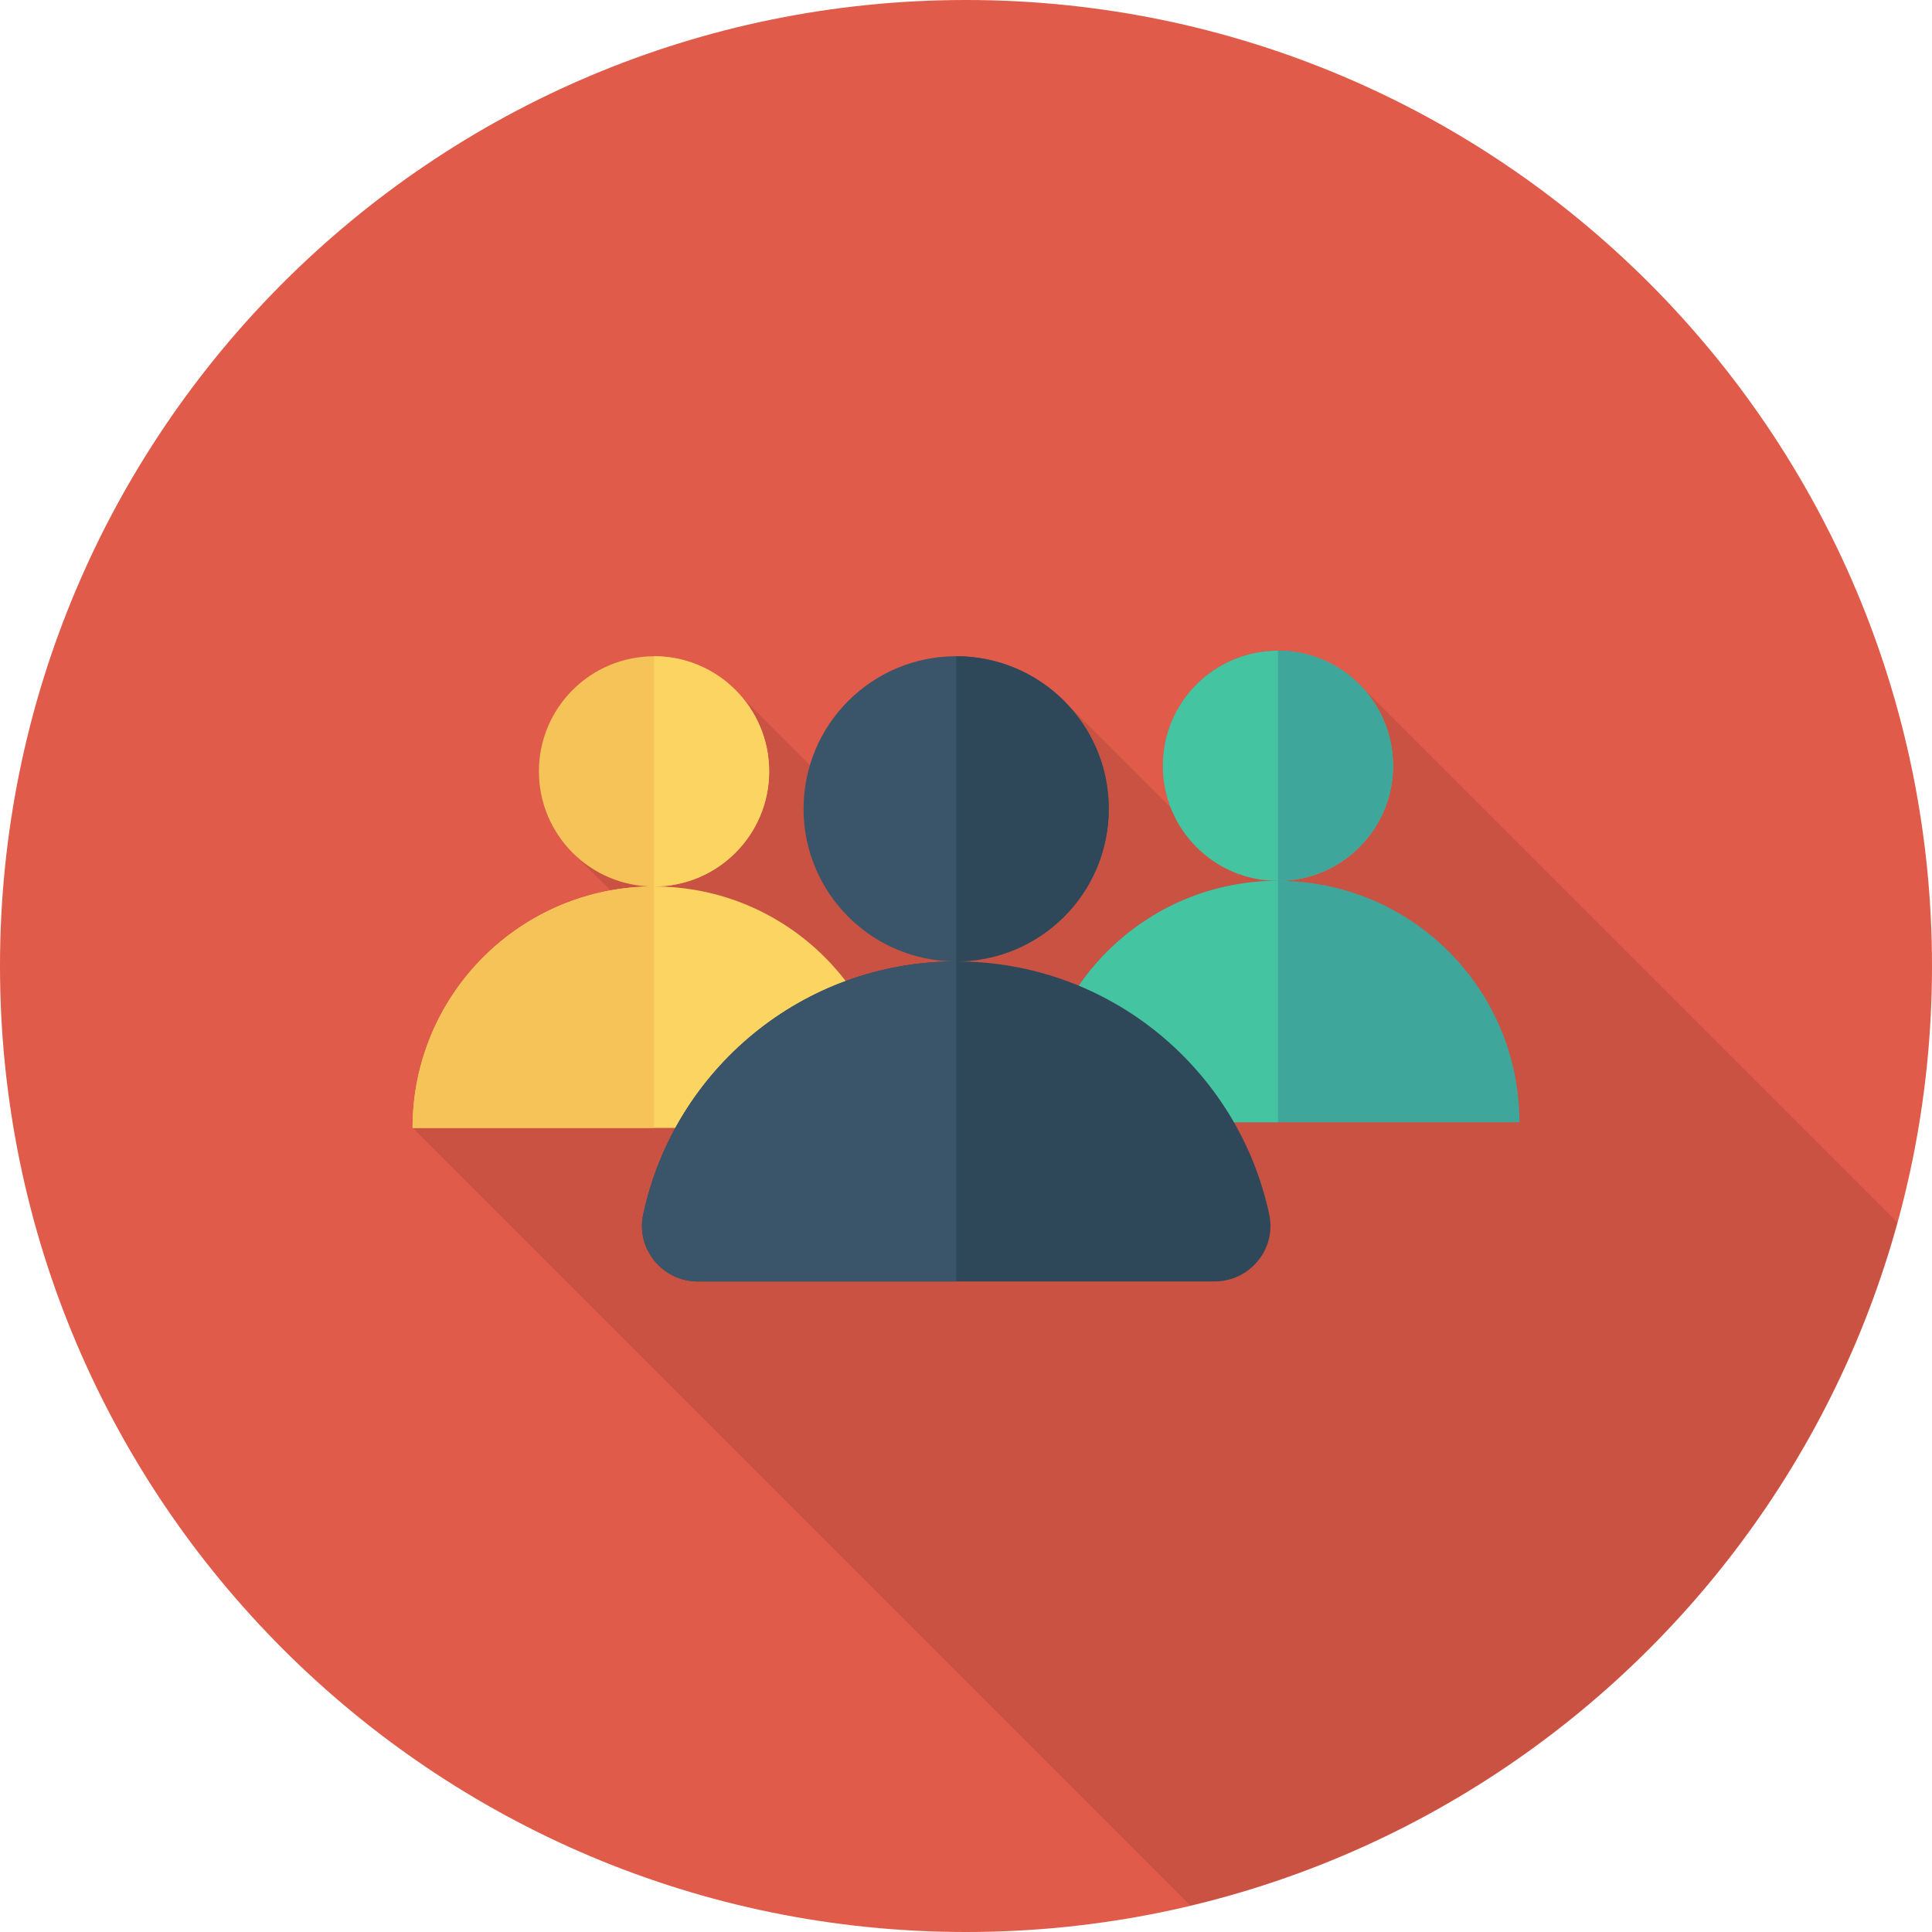
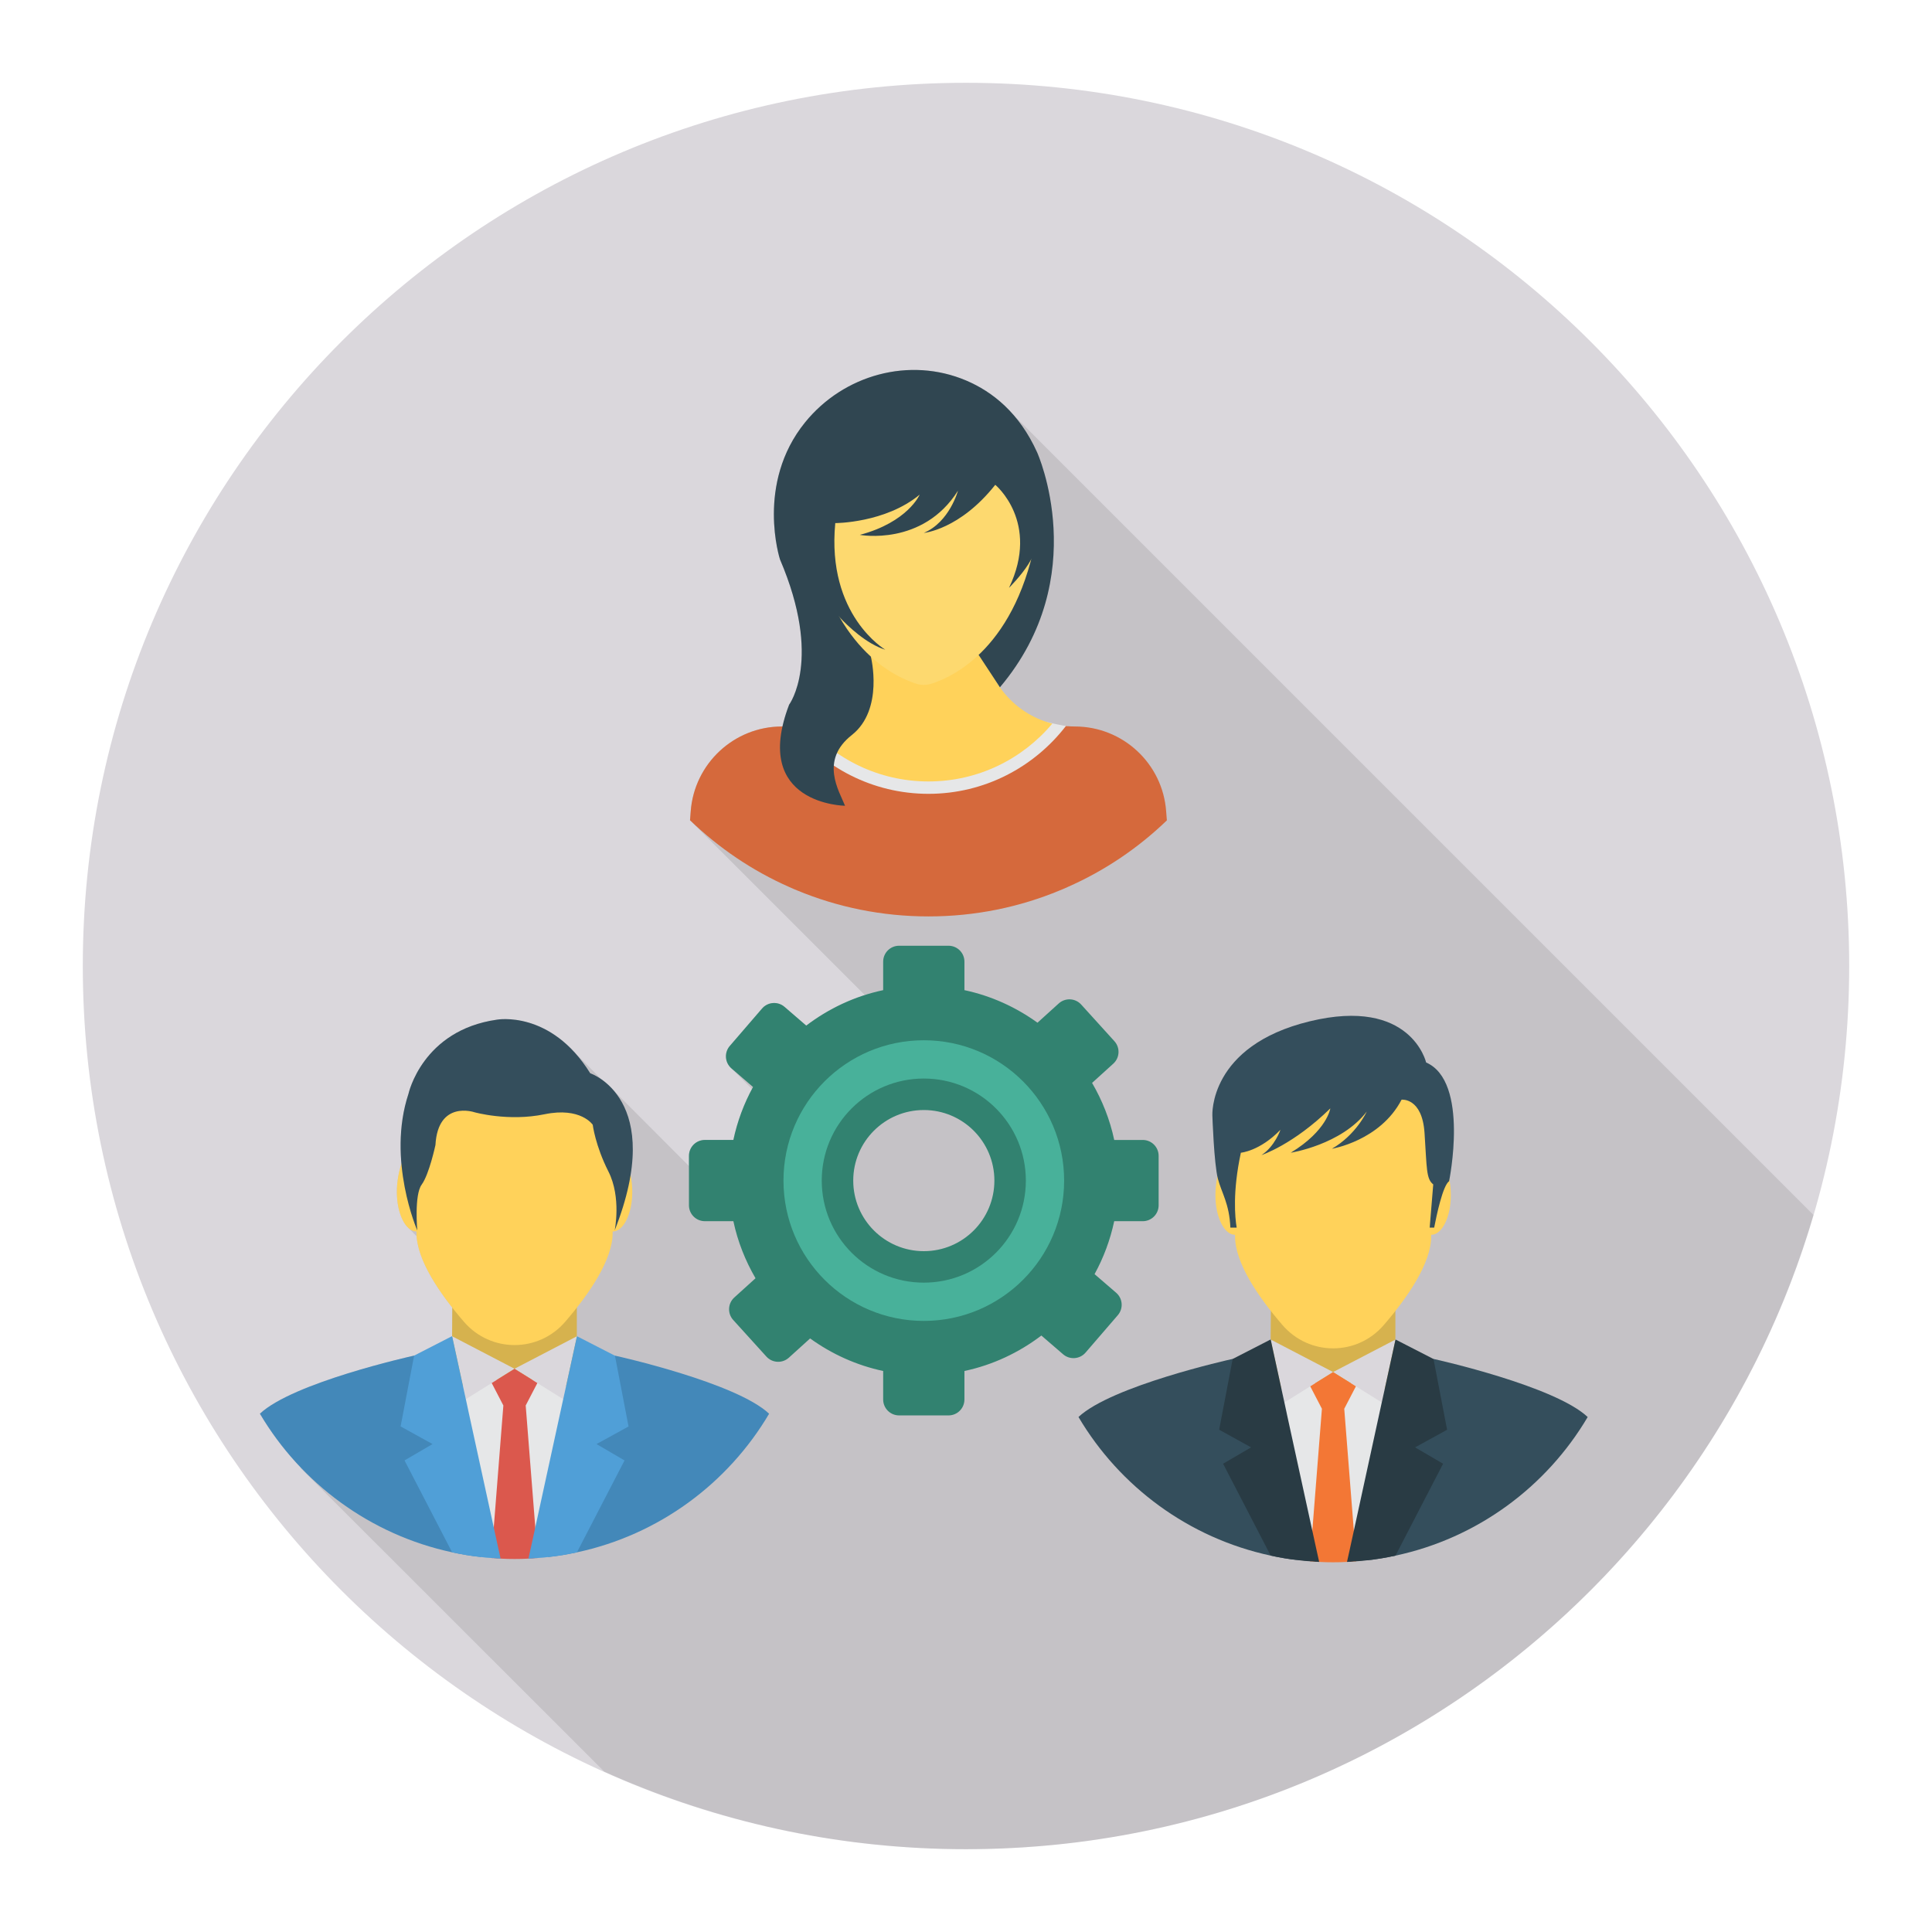
- <svg xmlns="http://www.w3.org/2000/svg" version="1.1" id="Capa_1" x="0px" y="0px" viewBox="0 0 409.6 409.6" style="enable-background:new 0 0 409.6 409.6;" xml:space="preserve">
-   <circle style="fill:#E05B49;" cx="204.8" cy="204.8" r="204.8" />
-   <path style="opacity:0.1;enable-background:new    ;" d="M402.254,259.146L288.295,145.188c-0.074-0.075-0.149-0.15-0.224-0.224  l-0.001-0.001c-4.406-4.359-10.455-7.058-17.137-7.058c-13.482,0-24.405,10.965-24.405,24.448c0,0.636,0.047,1.26,0.095,1.884  l16.474,21.881l-37.306-37.306c-0.126-0.128-0.253-0.255-0.381-0.382l-0.21-0.211l-0.005,0.015  c-5.827-5.621-13.746-9.093-22.484-9.093c-14.62,0-26.989,9.727-30.978,23.079l-14.545-14.545c-0.816-0.95-1.701-1.836-2.651-2.651  l-0.063-0.063l-0.002,0.004c-4.258-3.626-9.77-5.825-15.804-5.825c-13.482,0-24.405,10.923-24.405,24.405  c0,6.412,2.49,12.227,6.532,16.582l-0.009,0.007l0.17,0.17c0.31,0.327,0.627,0.645,0.955,0.955l7.56,7.56  c-23.887,4.335-42.002,25.184-42.002,50.289L252.35,403.989C324.969,386.718,382.573,330.804,402.254,259.146z" />
-   <circle style="fill:#F6C358;" cx="138.66" cy="163.54" r="24.41" />
-   <path style="fill:#FCD462;" d="M189.848,239.128c0-28.272-22.919-51.191-51.191-51.191s-51.191,22.919-51.191,51.191  L189.848,239.128L189.848,239.128z" />
-   <path style="fill:#F6C358;" d="M87.467,239.128c0-28.272,22.919-51.191,51.191-51.191v51.191L87.467,239.128L87.467,239.128z" />
-   <path style="fill:#FCD462;" d="M138.657,187.938c13.48,0,24.408-10.928,24.408-24.408c0-13.48-10.928-24.408-24.408-24.408V187.938z  " />
-   <circle style="fill:#44C4A1;" cx="270.93" cy="162.35" r="24.41" />
-   <path style="fill:#3EA69B;" d="M322.133,237.931c0-28.272-22.919-51.191-51.191-51.191s-51.191,22.919-51.191,51.191H322.133z" />
-   <path style="fill:#44C4A1;" d="M219.752,237.931c0-28.272,22.919-51.191,51.191-51.191v51.191H219.752z" />
-   <path style="fill:#3EA69B;" d="M270.943,186.741c13.48,0,24.408-10.928,24.408-24.408c0-13.48-10.928-24.408-24.408-24.408V186.741z  " />
-   <circle style="fill:#3A556A;" cx="202.71" cy="171.48" r="32.35" />
-   <path style="fill:#2F4859;" d="M257.508,271.676c7.469,0,13.14-6.871,11.587-14.176c-6.519-30.668-33.756-53.674-66.367-53.674  s-59.848,23.007-66.367,53.674c-1.553,7.306,4.118,14.176,11.587,14.176H257.508z" />
-   <path style="fill:#3A556A;" d="M136.361,257.499c6.519-30.668,33.756-53.674,66.367-53.674v67.85h-54.78  C140.479,271.676,134.808,264.805,136.361,257.499z" />
-   <path style="fill:#2F4859;" d="M202.728,203.825c17.867,0,32.352-14.484,32.352-32.352s-14.484-32.352-32.352-32.352V203.825z" />
-   <g>
- </g>
-   <g>
- </g>
-   <g>
- </g>
-   <g>
- </g>
-   <g>
- </g>
-   <g>
- </g>
-   <g>
- </g>
-   <g>
- </g>
-   <g>
- </g>
-   <g>
- </g>
-   <g>
- </g>
-   <g>
- </g>
-   <g>
- </g>
-   <g>
- </g>
-   <g>
- </g>
+ <svg xmlns="http://www.w3.org/2000/svg" enable-background="new 0 0 140 140" height="512" viewBox="0 0 140 140" width="512">
+   <circle cx="70" cy="70" fill="#dad7dc" r="64" />
+   <path d="m32.78 96.84v-2.08c-1.34-1.7-2.47-3.58-2.58-5.17l-.62-.63c-.48-.46-.82-1.44-.82-2.58 0-.7.13-1.42.33-2.03-.14-1.56-.07-3.35.51-5.09 0 0 1-4.6 6.4-5.37 0 0 2.99-.55 5.66 2.39l1.96 1.97c.24.17.49.4.75.68l5.56 5.57v-.74c0-.64.51-1.15 1.15-1.15h2.06c.28-1.31.74-2.54 1.36-3.69l-1.59-1.59h.02c-.4-.42-.43-1.08-.05-1.53l2.34-2.72c.42-.48 1.15-.53 1.63-.12l1.57 1.36c1.27-.96 2.7-1.71 4.25-2.21l-12.67-12.67.05-.65c.26-3.45 3.14-6.15 6.62-6.15h.05c.1-.49.24-1 .46-1.58 0 0 2.45-3.27-.66-10.52 0 0-1.79-5.49 1.82-9.94 2.81-3.45 7.57-4.76 11.67-3.03 1.18.5 2.36 1.28 3.4 2.47l58 58c-7.79 26.56-32.33 45.96-61.41 45.96-9.34 0-18.21-2.02-26.21-5.62l-22.01-22 .04-.01c-1.14-1.19-2.15-2.5-2.99-3.93 2.4-2.25 10.89-4.14 11.18-4.21h.01l2.74-1.4z" opacity=".1" />
+   <path d="m67.281 58.389c4.058 0 7.797-2.786 10.102-5.764-.339-.033-1.172-.214-1.494-.296-2.148 2.561-4.938 3.015-8.542 3.015-3.604 0-6.891-.348-9.039-2.909-.322.082-.651.147-.99.18 2.305 2.979 5.905 5.774 9.963 5.774z" fill="#e6e7e8" />
+   <path d="m84.556 59.447c-2.089 2.015-4.524 3.658-7.208 4.838-.173.083-.355.157-.537.231-2.931 1.222-6.151 1.891-9.528 1.891-3.377 0-6.597-.669-9.536-1.891-.182-.074-.363-.149-.537-.231-2.683-1.181-5.119-2.832-7.208-4.846l.05-.644c.256-3.459 3.137-6.151 6.613-6.151.223 0 .438-.008.652-.033 2.304 2.981 5.903 4.913 9.965 4.913 4.054 0 7.654-1.932 9.957-4.913.215.025.438.033.652.033 3.476 0 6.366 2.692 6.613 6.151z" fill="#d5693c" />
+   <path d="m71.267 46.019v-2.039h-7.972v2.039c0 3.093-2.122 5.684-4.987 6.416 2.148 2.561 5.369 4.192 8.973 4.192 3.604 0 6.825-1.631 8.973-4.192-2.865-.731-4.987-3.322-4.987-6.416z" fill="#ffd25a" />
+   <path d="m61.238 58.389s-6.828-.071-4.054-7.326c0 0 2.444-3.272-.663-10.526 0 0-1.788-5.485 1.821-9.934 2.804-3.456 7.57-4.768 11.667-3.03 1.921.815 3.861 2.358 5.148 5.212 0 0 4.064 9.013-2.698 17.019l-1.544-2.348-7.809.128s.966 3.831-1.381 5.68c-2.347 1.849-.915 4.058-.489 5.125z" fill="#304651" />
+   <path d="m75.158 38.51c-1.419 8.391-6.092 10.543-7.68 11.039-.347.108-.721.108-1.068 0-1.588-.496-6.261-2.648-7.684-11.039l1.64-6.313h13.152z" fill="#fdd96f" />
+   <path d="m60.527 44.378s.114.137.315.352c.591.63 1.932 1.926 3.312 2.351 0 0-4.267-2.489-3.627-9.175 0 0 3.627 0 6.117-2.063 0 0-.853 1.991-4.338 2.916 0 0 4.552.853 7.112-3.201 0 0-.612 2.276-2.475 3.058 0 0 2.597-.226 5.178-3.485 0 0 3.272 2.7.996 7.466 0 0 .869-.867 1.404-1.716.058-.092.112-.184.161-.274.498-.925 0 3.343 0 3.343l1.209-5.548-2.281-6.597-8.103-.231h-5.731l-1.737 4.836.689 4.529z" fill="#304651" />
+   <path d="m91.172 98.98c.422 2.622 2.694 4.634 5.433 4.634 2.74 0 5.012-2.012 5.434-4.634-.967-.673-.924-1.599-.924-1.599v-2.867h-9.02l-.022 2.949s.066.843-.901 1.516z" fill="#d6b24e" />
+   <path d="m103.713 83.259c-.002 0-.003.492-.005.492-.096-3.91-3.254-7.569-7.104-7.569s-7.008 3.66-7.104 7.569c-.001 0-.003-.492-.005-.492-.785 0-1.421 1.773-1.421 3.355s.636 2.864 1.421 2.864v.102c0 1.954 1.702 4.427 3.441 6.442 1.938 2.247 5.396 2.247 7.334 0 1.739-2.015 3.441-4.488 3.441-6.442v-.102c.785 0 1.421-1.282 1.421-2.864s-.636-3.355-1.421-3.355z" fill="#ffd25a" />
+   <path d="m102.258 101.631-1.285 3.784-2.634 7.716c-.021.007-.043.014-.064.007-.05.007-.099.014-.156.007l-.334-.76-.731-1.675-.078-7.113-.028-2.399.944-.965.497-.504 1.945.958h.007l.866.426.667.327z" fill="#e6e7e8" />
+   <path d="m115.05 102.682c-2.989 5.061-8 8.781-13.928 10.045-.689.149-1.384.27-2.094.341l.909-3.074 1.036-4.579.007-.05.894-3.926.234-1.001 1.76-1.966h.007c.291.064 8.788 1.966 11.174 4.21z" fill="#344e5c" />
+   <path d="m101.128 97.066-4.528 2.358 3.532 2.206z" fill="#dad7dc" />
+   <path d="m96.252 101.198-.028 2.399-.078 7.113-.731 1.675-.334.76c-.05.007-.107 0-.156-.007-.021.007-.043 0-.064-.007l-2.662-7.809v-.007l-1.257-3.684.376-.185.682-.334.866-.426 1.945-.958.497.504z" fill="#e6e7e8" />
+   <path d="m94.187 113.067c-.717-.071-1.42-.192-2.108-.341-5.928-1.271-10.939-4.99-13.928-10.045 2.399-2.25 10.882-4.146 11.174-4.21h.007l1.76 1.966.227 1.001v.007l.88 3.869v.007l1.065 4.671z" fill="#344e5c" />
+   <path d="m92.073 97.066 4.528 2.358-3.532 2.206z" fill="#dad7dc" />
+   <path d="m98.275 113.138c-.05.007-.099.014-.156.007-.163.021-.334.036-.511.036-.334.021-.667.028-1.008.028s-.674-.007-1.008-.028c-.17 0-.341-.014-.511-.036-.05.007-.107 0-.156-.007l.17-2.215.582-7.397.114-1.441-.845-1.626.362-.227 1.292-.802 1.292.802.362.227-.845 1.626.114 1.448.582 7.39z" fill="#f37735" />
+   <path d="m95.592 113.181c-.17 0-.341-.014-.511-.036-.05.007-.107 0-.156-.007-.021.007-.043 0-.064-.007-.227-.007-.447-.028-.674-.064-.717-.071-1.42-.192-2.108-.341l-3.45-6.659 2.03-1.186-2.314-1.278.98-5.132h.007l2.74-1.406h.007v.007l.014.057.774 3.557.206.944.177.823v.007l1.846 8.462.319 1.462z" fill="#293b44" />
+   <path d="m102.542 104.882 2.03 1.186-3.45 6.659c-.689.149-1.384.27-2.094.341-.227.028-.454.057-.689.064-.021.007-.043.014-.064.007-.05.007-.099.014-.156.007-.163.021-.334.036-.511.036l.177-.795.319-1.462 1.839-8.448.185-.852.206-.937.781-3.585.007-.028v-.007h.007l2.74 1.406h.007l.987 5.132z" fill="#293b44" />
+   <path d="m88.255 85.424c.268 1.019.83 1.8.903 3.535h.456c-.124-.743-.304-2.607.304-5.428 0 0 1.377-.115 2.868-1.664 0 0-.402 1.205-1.377 1.836 0 0 2.295-.746 4.991-3.385 0 0-.229 1.606-2.868 3.213 0 0 3.672-.574 5.507-2.983 0 0-.746 1.664-2.524 2.696 0 0 3.5-.574 5.048-3.557 0 0 1.492-.172 1.664 2.41.172 2.582.115 3.327.631 3.729l-.257 3.133h.325c.167-.873.623-3.043 1.08-3.363 0 0 1.492-7.228-1.664-8.605 0 0-1.09-4.762-8.433-2.983-7.343 1.778-7.056 6.827-7.056 6.827s.115 3.5.402 4.59z" fill="#344e5c" />
+   <path d="m31.856 98.741c.422 2.622 2.694 4.634 5.433 4.634 2.74 0 5.012-2.012 5.434-4.634-.967-.673-.924-1.599-.924-1.599v-2.867h-9.02l-.022 3.073c0 0 .066.719-.901 1.393z" fill="#d6b24e" />
+   <path d="m44.397 83.02c-.002 0-.003.492-.005.492-.096-3.91-3.254-7.569-7.104-7.569s-7.008 3.66-7.104 7.569c-.001 0-.003-.492-.005-.492-.785 0-1.421 1.773-1.421 3.355s.636 2.864 1.421 2.864v.102c0 1.954 1.702 4.427 3.441 6.442 1.938 2.247 5.396 2.247 7.334 0 1.739-2.015 3.441-4.488 3.441-6.442v-.102c.785 0 1.421-1.282 1.421-2.864s-.636-3.355-1.421-3.355z" fill="#ffd25a" />
+   <path d="m42.942 101.392-1.285 3.784-2.634 7.716c-.021.007-.043.014-.064.007-.05.007-.099.014-.156.007l-.334-.76-.731-1.675-.078-7.113-.028-2.399.944-.965.497-.504 1.945.958h.007l.866.426.667.327z" fill="#e6e7e8" />
+   <path d="m55.734 102.443c-2.989 5.061-8 8.781-13.928 10.045-.689.149-1.384.27-2.094.341l.909-3.074 1.036-4.579.007-.05.894-3.926.234-1.001 1.76-1.966h.007c.291.064 8.788 1.966 11.174 4.21z" fill="#4388b9" />
+   <path d="m41.812 96.827-4.528 2.358 3.532 2.206z" fill="#dad7dc" />
+   <path d="m36.936 100.959-.028 2.399-.078 7.113-.731 1.675-.334.76c-.05.007-.106 0-.156-.007-.021.007-.043 0-.064-.007l-2.662-7.809v-.007l-1.257-3.684.376-.185.681-.334.866-.426 1.945-.958.497.504z" fill="#e6e7e8" />
+   <path d="m34.871 112.828c-.717-.071-1.42-.192-2.108-.341-5.928-1.271-10.939-4.99-13.928-10.045 2.399-2.25 10.882-4.146 11.174-4.21h.007l1.76 1.966.227 1.001v.007l.88 3.869v.007l1.065 4.671z" fill="#4388b9" />
+   <path d="m32.757 96.827 4.528 2.358-3.532 2.206z" fill="#dad7dc" />
+   <path d="m38.96 112.899c-.05.007-.099.014-.156.007-.163.021-.334.036-.511.036-.334.021-.667.028-1.008.028s-.674-.007-1.008-.028c-.17 0-.341-.014-.511-.036-.05.007-.106 0-.156-.007l.17-2.215.582-7.397.114-1.441-.845-1.626.362-.227 1.292-.802 1.292.802.362.227-.845 1.626.114 1.448.582 7.39z" fill="#db584d" />
+   <path d="m36.276 112.942c-.17 0-.341-.014-.511-.036-.05.007-.106 0-.156-.007-.021.007-.043 0-.064-.007-.227-.007-.447-.028-.674-.064-.717-.071-1.42-.192-2.108-.341l-3.45-6.659 2.03-1.186-2.314-1.278.98-5.132h.007l2.74-1.406h.007v.007l.014.057.774 3.557.206.944.177.823v.007l1.846 8.462.319 1.462z" fill="#509fd7" />
+   <path d="m43.226 104.643 2.03 1.186-3.45 6.659c-.689.149-1.384.27-2.094.341-.227.028-.454.057-.689.064-.021.007-.043.014-.064.007-.05.007-.099.014-.156.007-.163.021-.334.036-.511.036l.177-.795.319-1.462 1.839-8.448.185-.852.206-.937.781-3.585.007-.028v-.007h.007l2.74 1.406h.007l.987 5.132z" fill="#509fd7" />
+   <path d="m30.237 89.161s-2.225-5.1-.636-9.903c0 0 .999-4.597 6.403-5.368 0 0 3.906-.722 6.767 3.883 0 0 5.54 1.832 1.771 11.388 0 0 .5-2.386-.453-4.268-.954-1.882-1.137-3.388-1.137-3.388s-.862-1.306-3.496-.761c-2.634.545-5.086-.149-5.086-.149s-2.634-.891-2.816 2.377c0 0-.454 2.129-.999 2.872s-.318 3.317-.318 3.317z" fill="#344e5c" />
+   <path d="m82.807 82.606h-2.066c-.314-1.479-.867-2.867-1.605-4.135l1.538-1.394c.472-.428.507-1.156.08-1.628l-2.406-2.655c-.428-.471-1.156-.507-1.628-.08l-1.54 1.395c-1.559-1.125-3.349-1.945-5.294-2.359v-2.066c0-.637-.516-1.152-1.153-1.152h-3.582c-.637 0-1.153.516-1.153 1.152v2.066c-2.064.438-3.953 1.336-5.575 2.568l-1.575-1.358c-.482-.415-1.21-.361-1.626.121l-2.339 2.713c-.416.482-.362 1.21.12 1.626l1.564 1.348c-.651 1.186-1.134 2.475-1.424 3.836h-2.066c-.637 0-1.153.516-1.153 1.153v3.582c0 .637.516 1.153 1.153 1.153h2.066c.314 1.479.867 2.867 1.605 4.135l-1.538 1.394c-.472.428-.507 1.156-.08 1.628l2.406 2.654c.428.472 1.156.507 1.628.08l1.54-1.395c1.559 1.125 3.349 1.945 5.294 2.359v2.066c0 .637.516 1.153 1.153 1.153h3.582c.637 0 1.153-.516 1.153-1.153v-2.066c2.064-.438 3.953-1.336 5.575-2.569l1.575 1.358c.482.416 1.21.362 1.626-.12l2.339-2.713c.416-.482.362-1.21-.121-1.626l-1.564-1.348c.651-1.185 1.134-2.475 1.424-3.836h2.066c.637 0 1.153-.516 1.153-1.153v-3.582c-0-.637-.516-1.153-1.153-1.153zm-15.864 8.058c-2.824 0-5.114-2.29-5.114-5.114 0-2.824 2.289-5.113 5.114-5.113 2.824 0 5.114 2.289 5.114 5.113 0 2.824-2.289 5.114-5.114 5.114z" fill="#328270" />
+   <path d="m66.942 75.381c-5.616 0-10.168 4.552-10.168 10.169 0 5.616 4.553 10.168 10.168 10.168s10.169-4.553 10.169-10.168c0-5.616-4.553-10.169-10.169-10.169zm0 17.564c-4.084 0-7.395-3.311-7.395-7.395 0-4.084 3.311-7.395 7.395-7.395 4.084 0 7.395 3.311 7.395 7.395 0 4.084-3.311 7.395-7.395 7.395z" fill="#48b19a" />
</svg>
